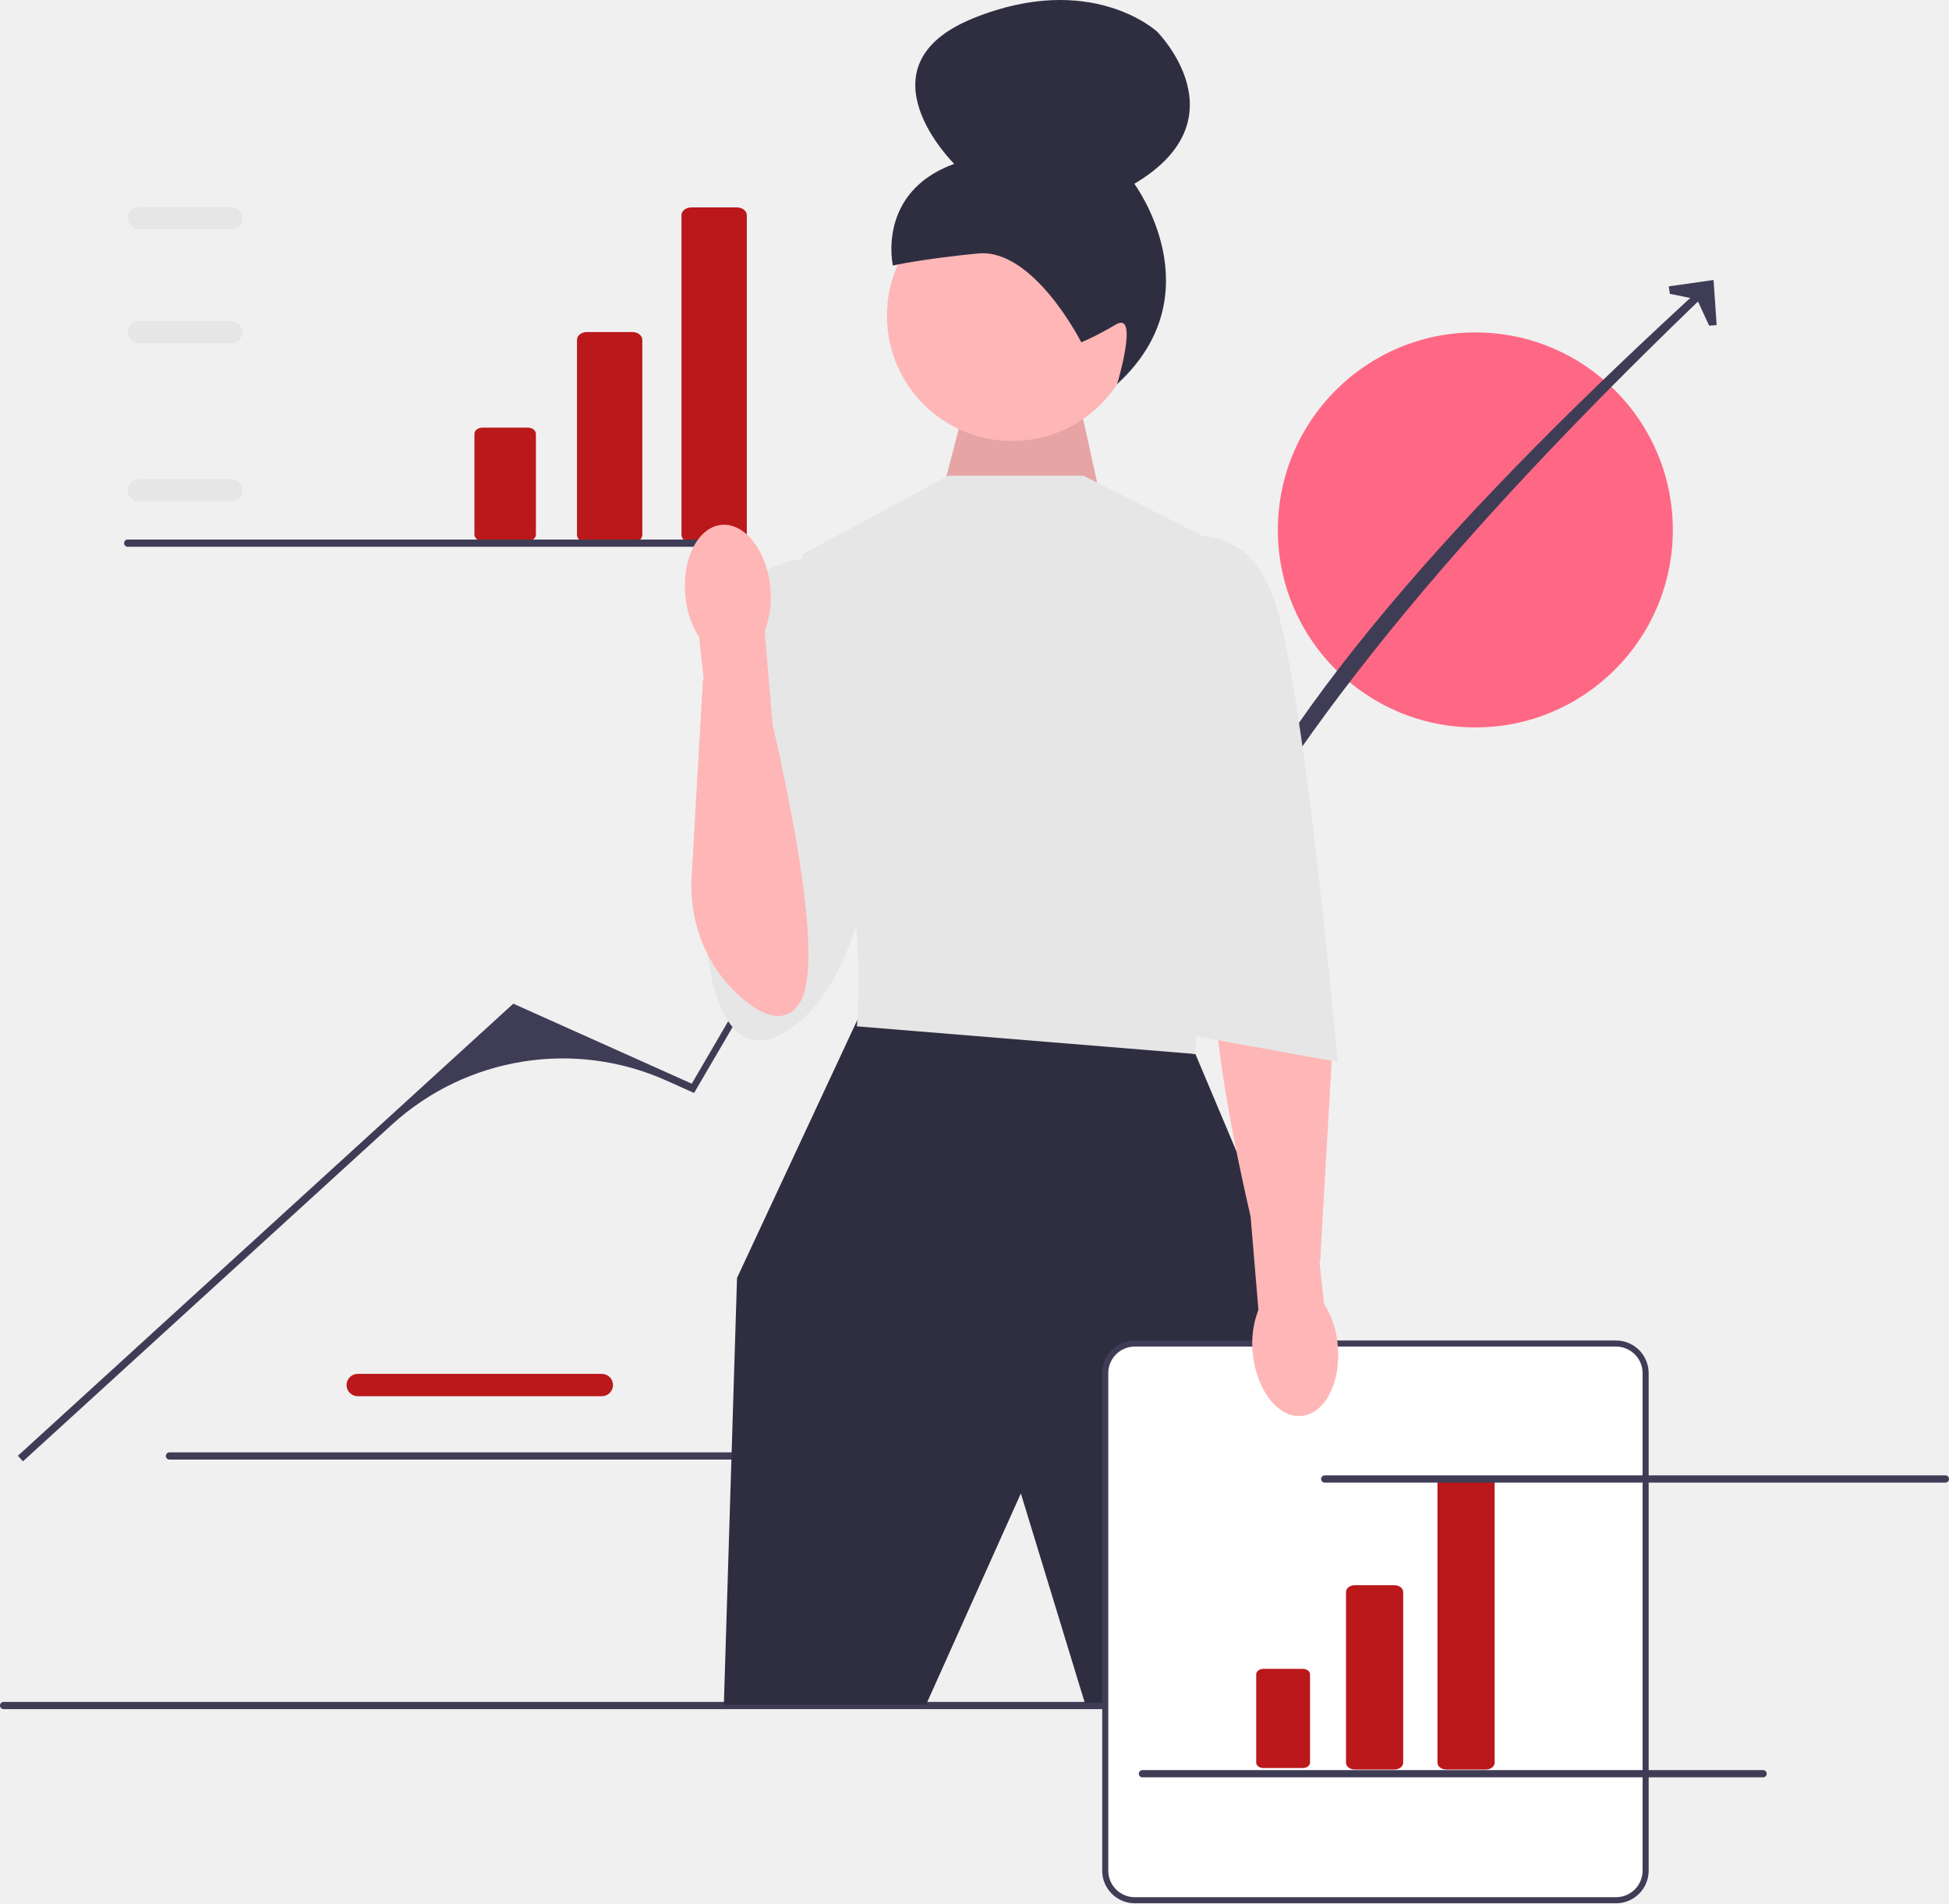
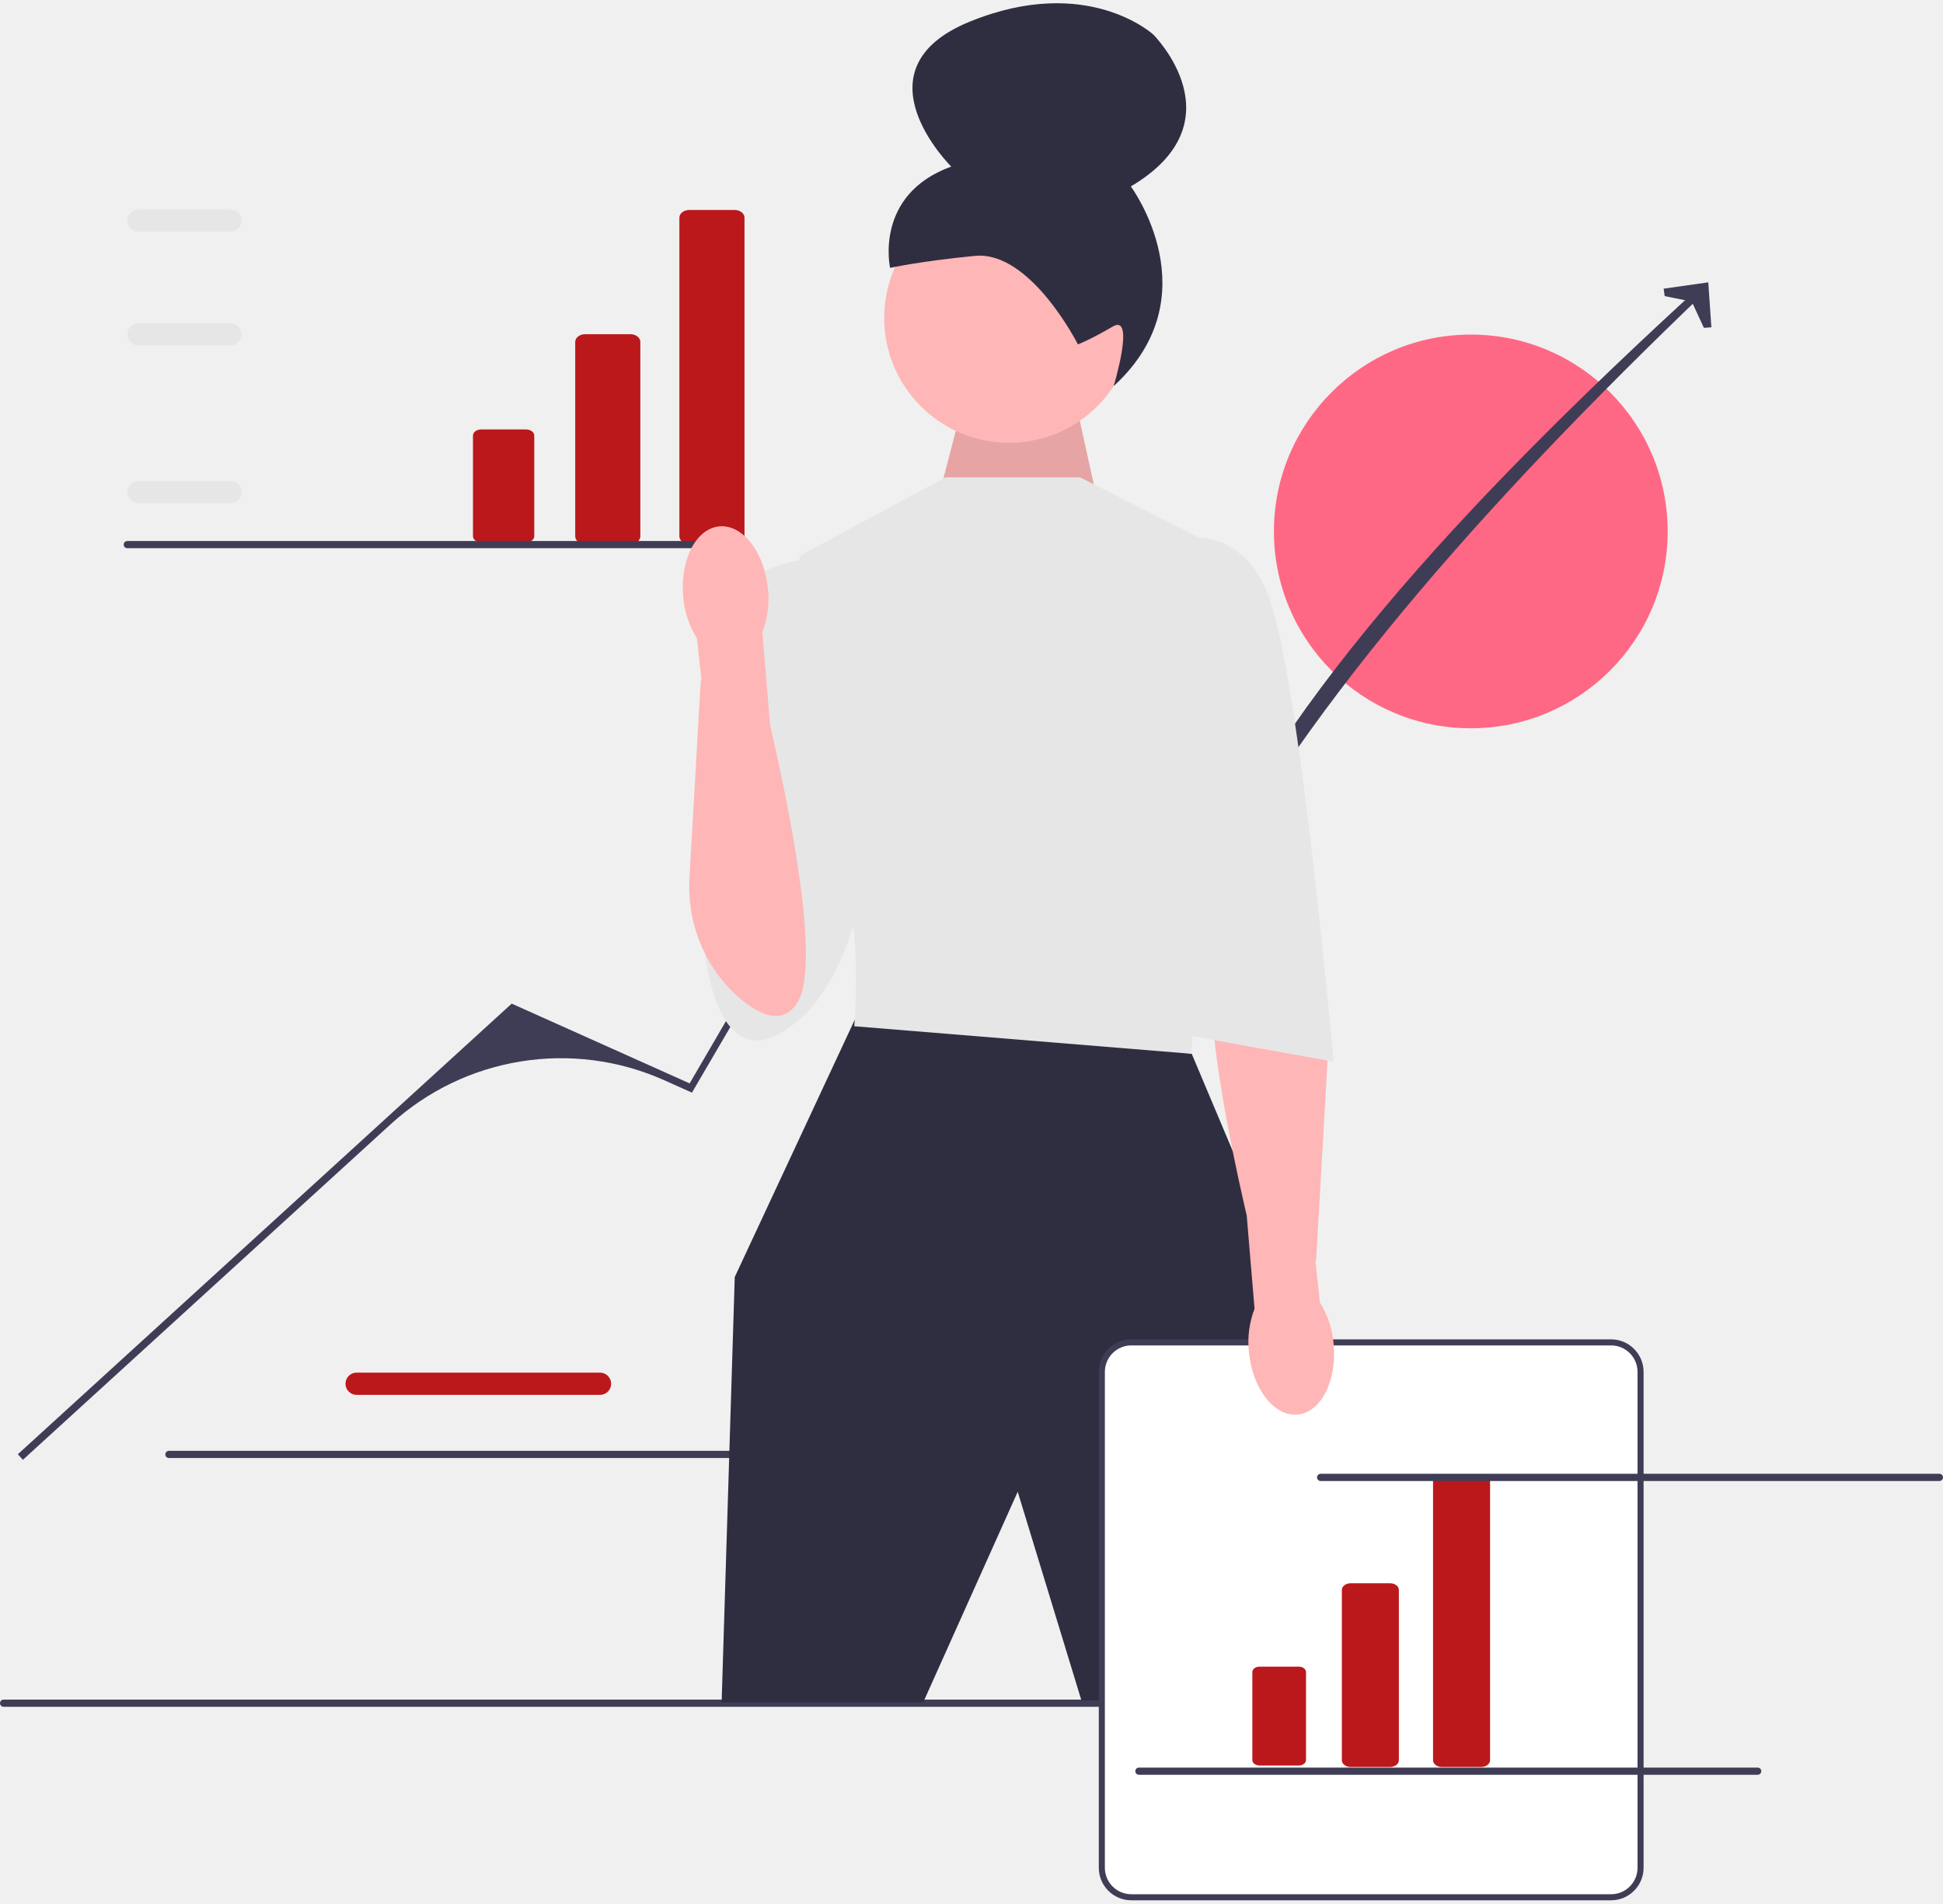
- <svg xmlns="http://www.w3.org/2000/svg" width="600" height="586" viewBox="0 0 600 586" fill="none">
+ <svg xmlns="http://www.w3.org/2000/svg" width="700" height="686" viewBox="0 0 600 586" fill="none">
  <g clip-path="url(#clip0_57_345)">
    <path d="M185.282 429.771H110.125C108.23 429.771 106.688 428.229 106.688 426.334C106.688 424.439 108.23 422.898 110.125 422.898H185.282C187.177 422.898 188.718 424.439 188.718 426.334C188.718 428.229 187.177 429.771 185.282 429.771Z" fill="#BA181B" />
    <path d="M51.055 448.165C51.055 448.783 51.55 449.278 52.168 449.278H243.238C243.855 449.278 244.351 448.783 244.351 448.165C244.351 447.548 243.855 447.052 243.238 447.052H52.168C51.55 447.052 51.055 447.548 51.055 448.165Z" fill="#3F3D56" />
    <path d="M454.183 223.911C487.759 223.911 514.977 196.693 514.977 163.118C514.977 129.542 487.759 102.324 454.183 102.324C420.608 102.324 393.39 129.542 393.39 163.118C393.39 196.693 420.608 223.911 454.183 223.911Z" fill="#FF6884" />
    <path d="M0 524.986C0 525.603 0.496 526.099 1.113 526.099H489.605C490.223 526.099 490.718 525.603 490.718 524.986C490.718 524.369 490.223 523.873 489.605 523.873H1.113C0.496 523.873 0 524.369 0 524.986Z" fill="#3F3D56" />
    <path d="M7.066 449.824L5.503 448.112L158.015 308.944L212.962 333.576L272.297 231.823L321.046 208.325L366.214 283.604C390.599 220.473 451.755 154.423 525.035 87.412L526.838 88.871C458.108 154.673 399.303 220.773 365.931 287.639L324.152 217.804C322.179 214.505 318.031 213.231 314.545 214.852C287.899 227.251 265.672 247.49 250.838 272.862L213.671 336.434L205.186 332.631C176.811 319.912 143.594 325.243 120.624 346.202L7.066 449.824Z" fill="#3F3D56" />
    <path d="M528.473 100.081L526.158 100.242L522.422 92.145L514.056 90.446L513.731 88.147L527.521 86.188L528.473 100.081Z" fill="#3F3D56" />
    <path d="M290.58 149.628L298.778 118.111L330.716 116.575L340.271 160.019L290.58 149.628Z" fill="#FFB6B6" />
    <path opacity="0.1" d="M290.58 149.628L298.778 118.111L330.716 116.575L340.271 160.019L290.58 149.628Z" fill="black" />
    <path d="M311.595 135.749C332.885 135.749 350.144 118.49 350.144 97.2C350.144 75.909 332.885 58.65 311.595 58.65C290.305 58.65 273.046 75.909 273.046 97.2C273.046 118.49 290.305 135.749 311.595 135.749Z" fill="#FFB6B6" />
    <path d="M332.865 105.359C332.865 105.359 318.22 76.344 301.062 78.019C283.904 79.694 274.865 81.732 274.865 81.732C274.865 81.732 269.772 59.133 293.751 50.441C293.751 50.441 263.262 20.387 299.561 5.643C335.861 -9.1 356.173 9.703 356.173 9.703C356.173 9.703 383.042 36.527 349.202 56.575C349.202 56.575 374.33 90.375 343.906 118.234C343.906 118.234 350.711 95.69 343.611 99.848C336.511 104.005 332.865 105.359 332.865 105.359Z" fill="#2F2E41" />
    <path d="M269.063 309.03L263.935 313.945L226.891 393.374L222.836 524.756H285.075L314.271 459.694L333.943 524.128H389.905L402.878 407.161L368.005 324.439L269.063 309.03Z" fill="#2F2E41" />
    <path d="M333.537 146.425H291.971L246.76 170.755L257.303 217.793C257.303 217.793 254.87 246.178 260.547 267.264C266.224 288.35 263.791 315.924 263.791 315.924L368.004 324.439L371.248 228.741L369.626 164.672L333.537 146.425Z" fill="#E6E6E6" />
    <path d="M253.654 171.161C253.654 171.161 228.513 171.972 224.458 188.192C220.403 204.412 217.159 287.945 217.159 287.945C217.159 287.945 219.592 337.511 246.761 313.944C273.929 290.378 271.496 219.01 271.496 219.01L253.654 171.161Z" fill="#E6E6E6" />
    <path d="M497.506 584.922H349.348C344.33 584.922 340.248 580.84 340.248 575.822V422.661C340.248 417.643 344.33 413.561 349.348 413.561H497.506C502.524 413.561 506.606 417.643 506.606 422.661V575.822C506.606 580.84 502.524 584.922 497.506 584.922Z" fill="white" />
    <path d="M497.506 585.857H349.348C343.814 585.857 339.312 581.356 339.312 575.822V422.661C339.312 417.127 343.814 412.625 349.348 412.625H497.506C503.039 412.625 507.541 417.127 507.541 422.661V575.822C507.541 581.356 503.039 585.857 497.506 585.857ZM349.348 414.496C344.846 414.496 341.183 418.159 341.183 422.661V575.822C341.183 580.324 344.846 583.987 349.348 583.987H497.506C502.008 583.987 505.671 580.324 505.671 575.822V422.661C505.671 418.159 502.008 414.496 497.506 414.496H349.348Z" fill="#3F3D56" />
    <path d="M429.274 544.685H417.062C415.576 544.685 414.366 543.752 414.366 542.604V490.03C414.366 488.882 415.576 487.949 417.062 487.949H429.274C430.76 487.949 431.97 488.882 431.97 490.03V542.604C431.97 543.752 430.76 544.685 429.274 544.685Z" fill="#BA181B" />
    <path d="M388.902 513.703C387.701 513.703 386.724 514.457 386.724 515.384V542.545C386.724 543.472 387.701 544.227 388.902 544.227H401.113C402.314 544.227 403.292 543.472 403.292 542.545V515.384C403.292 514.457 402.314 513.703 401.113 513.703H388.902Z" fill="#BA181B" />
    <path d="M457.434 544.685H445.223C443.736 544.685 442.526 543.751 442.526 542.604V456.444C442.526 455.297 443.736 454.363 445.223 454.363H457.434C458.921 454.363 460.13 455.297 460.13 456.444V542.604C460.13 543.751 458.921 544.685 457.434 544.685Z" fill="#BA181B" />
    <path d="M194.657 167.017H180.708C179.009 167.017 177.628 165.95 177.628 164.639V104.585C177.628 103.274 179.009 102.208 180.708 102.208H194.657C196.355 102.208 197.736 103.274 197.736 104.585V164.639C197.736 165.95 196.355 167.017 194.657 167.017Z" fill="#BA181B" />
    <path d="M148.541 131.626C147.169 131.626 146.053 132.488 146.053 133.547V164.572C146.053 165.631 147.169 166.493 148.541 166.493H162.49C163.862 166.493 164.978 165.631 164.978 164.572V133.547C164.978 132.488 163.862 131.626 162.49 131.626H148.541Z" fill="#BA181B" />
    <path d="M226.824 167.017H212.875C211.176 167.017 209.795 165.95 209.795 164.639V66.221C209.795 64.91 211.176 63.843 212.875 63.843H226.824C228.522 63.843 229.903 64.91 229.903 66.221V164.639C229.903 165.95 228.522 167.017 226.824 167.017Z" fill="#BA181B" />
    <path d="M400.713 435.846C407.938 435.154 412.913 425.391 411.826 414.035C411.454 409.492 410 405.105 407.585 401.24L406.192 388.387L406.405 388.323L409.905 327.382C410.719 313.212 405.11 299.288 394.304 290.087C387.875 284.614 381.017 281.843 376.607 288.758C369.29 300.234 378.768 347.538 384.992 374.432L387.406 403.172C385.766 407.426 385.17 412.011 385.666 416.543C386.751 427.895 393.489 436.537 400.713 435.846Z" fill="#FFB6B6" />
    <path d="M360.706 166.295C360.706 166.295 381.792 158.185 391.524 182.515C401.256 206.845 411.799 326.873 411.799 326.873L362.328 317.952L360.706 166.295Z" fill="#E6E6E6" />
    <path d="M71.168 154.394H42.775C40.881 154.394 39.339 152.853 39.339 150.958C39.339 149.063 40.881 147.522 42.775 147.522H71.168C73.063 147.522 74.604 149.063 74.604 150.958C74.604 152.853 73.063 154.394 71.168 154.394Z" fill="#E6E6E6" />
    <path d="M71.168 105.685H42.775C40.881 105.685 39.339 104.144 39.339 102.249C39.339 100.354 40.881 98.813 42.775 98.813H71.168C73.063 98.813 74.604 100.354 74.604 102.249C74.604 104.144 73.063 105.685 71.168 105.685Z" fill="#E6E6E6" />
    <path d="M71.168 70.558H42.775C40.881 70.558 39.339 69.017 39.339 67.122C39.339 65.227 40.881 63.686 42.775 63.686H71.168C73.063 63.686 74.604 65.227 74.604 67.122C74.604 69.017 73.063 70.558 71.168 70.558Z" fill="#E6E6E6" />
    <path d="M38.2 167.187C38.2 167.804 38.696 168.3 39.313 168.3H230.383C231.001 168.3 231.496 167.804 231.496 167.187C231.496 166.569 231.001 166.074 230.383 166.074H39.313C38.696 166.074 38.2 166.569 38.2 167.187Z" fill="#3F3D56" />
    <path d="M406.704 455.256C406.704 455.873 407.2 456.369 407.817 456.369H598.887C599.505 456.369 600 455.873 600 455.256C600 454.638 599.505 454.143 598.887 454.143H407.817C407.2 454.143 406.704 454.638 406.704 455.256Z" fill="#3F3D56" />
    <path d="M350.586 545.979C350.586 546.596 351.082 547.092 351.699 547.092H542.769C543.386 547.092 543.882 546.596 543.882 545.979C543.882 545.361 543.386 544.866 542.769 544.866H351.699C351.082 544.866 350.586 545.361 350.586 545.979Z" fill="#3F3D56" />
    <path d="M222.101 161.56C214.876 162.252 209.901 172.014 210.988 183.371C211.36 187.913 212.814 192.3 215.229 196.166L216.622 209.018L216.409 209.082L212.909 270.024C212.095 284.194 217.704 298.117 228.51 307.318C234.939 312.792 241.797 315.563 246.207 308.647C253.524 297.172 244.046 249.867 237.822 222.973L235.408 194.234C237.048 189.98 237.644 185.395 237.148 180.863C236.063 169.51 229.326 160.868 222.101 161.56Z" fill="#FFB6B6" />
  </g>
  <defs>
    <clipPath id="clip0_57_345">
      <rect width="600" height="585.857" fill="white" />
    </clipPath>
  </defs>
</svg>
